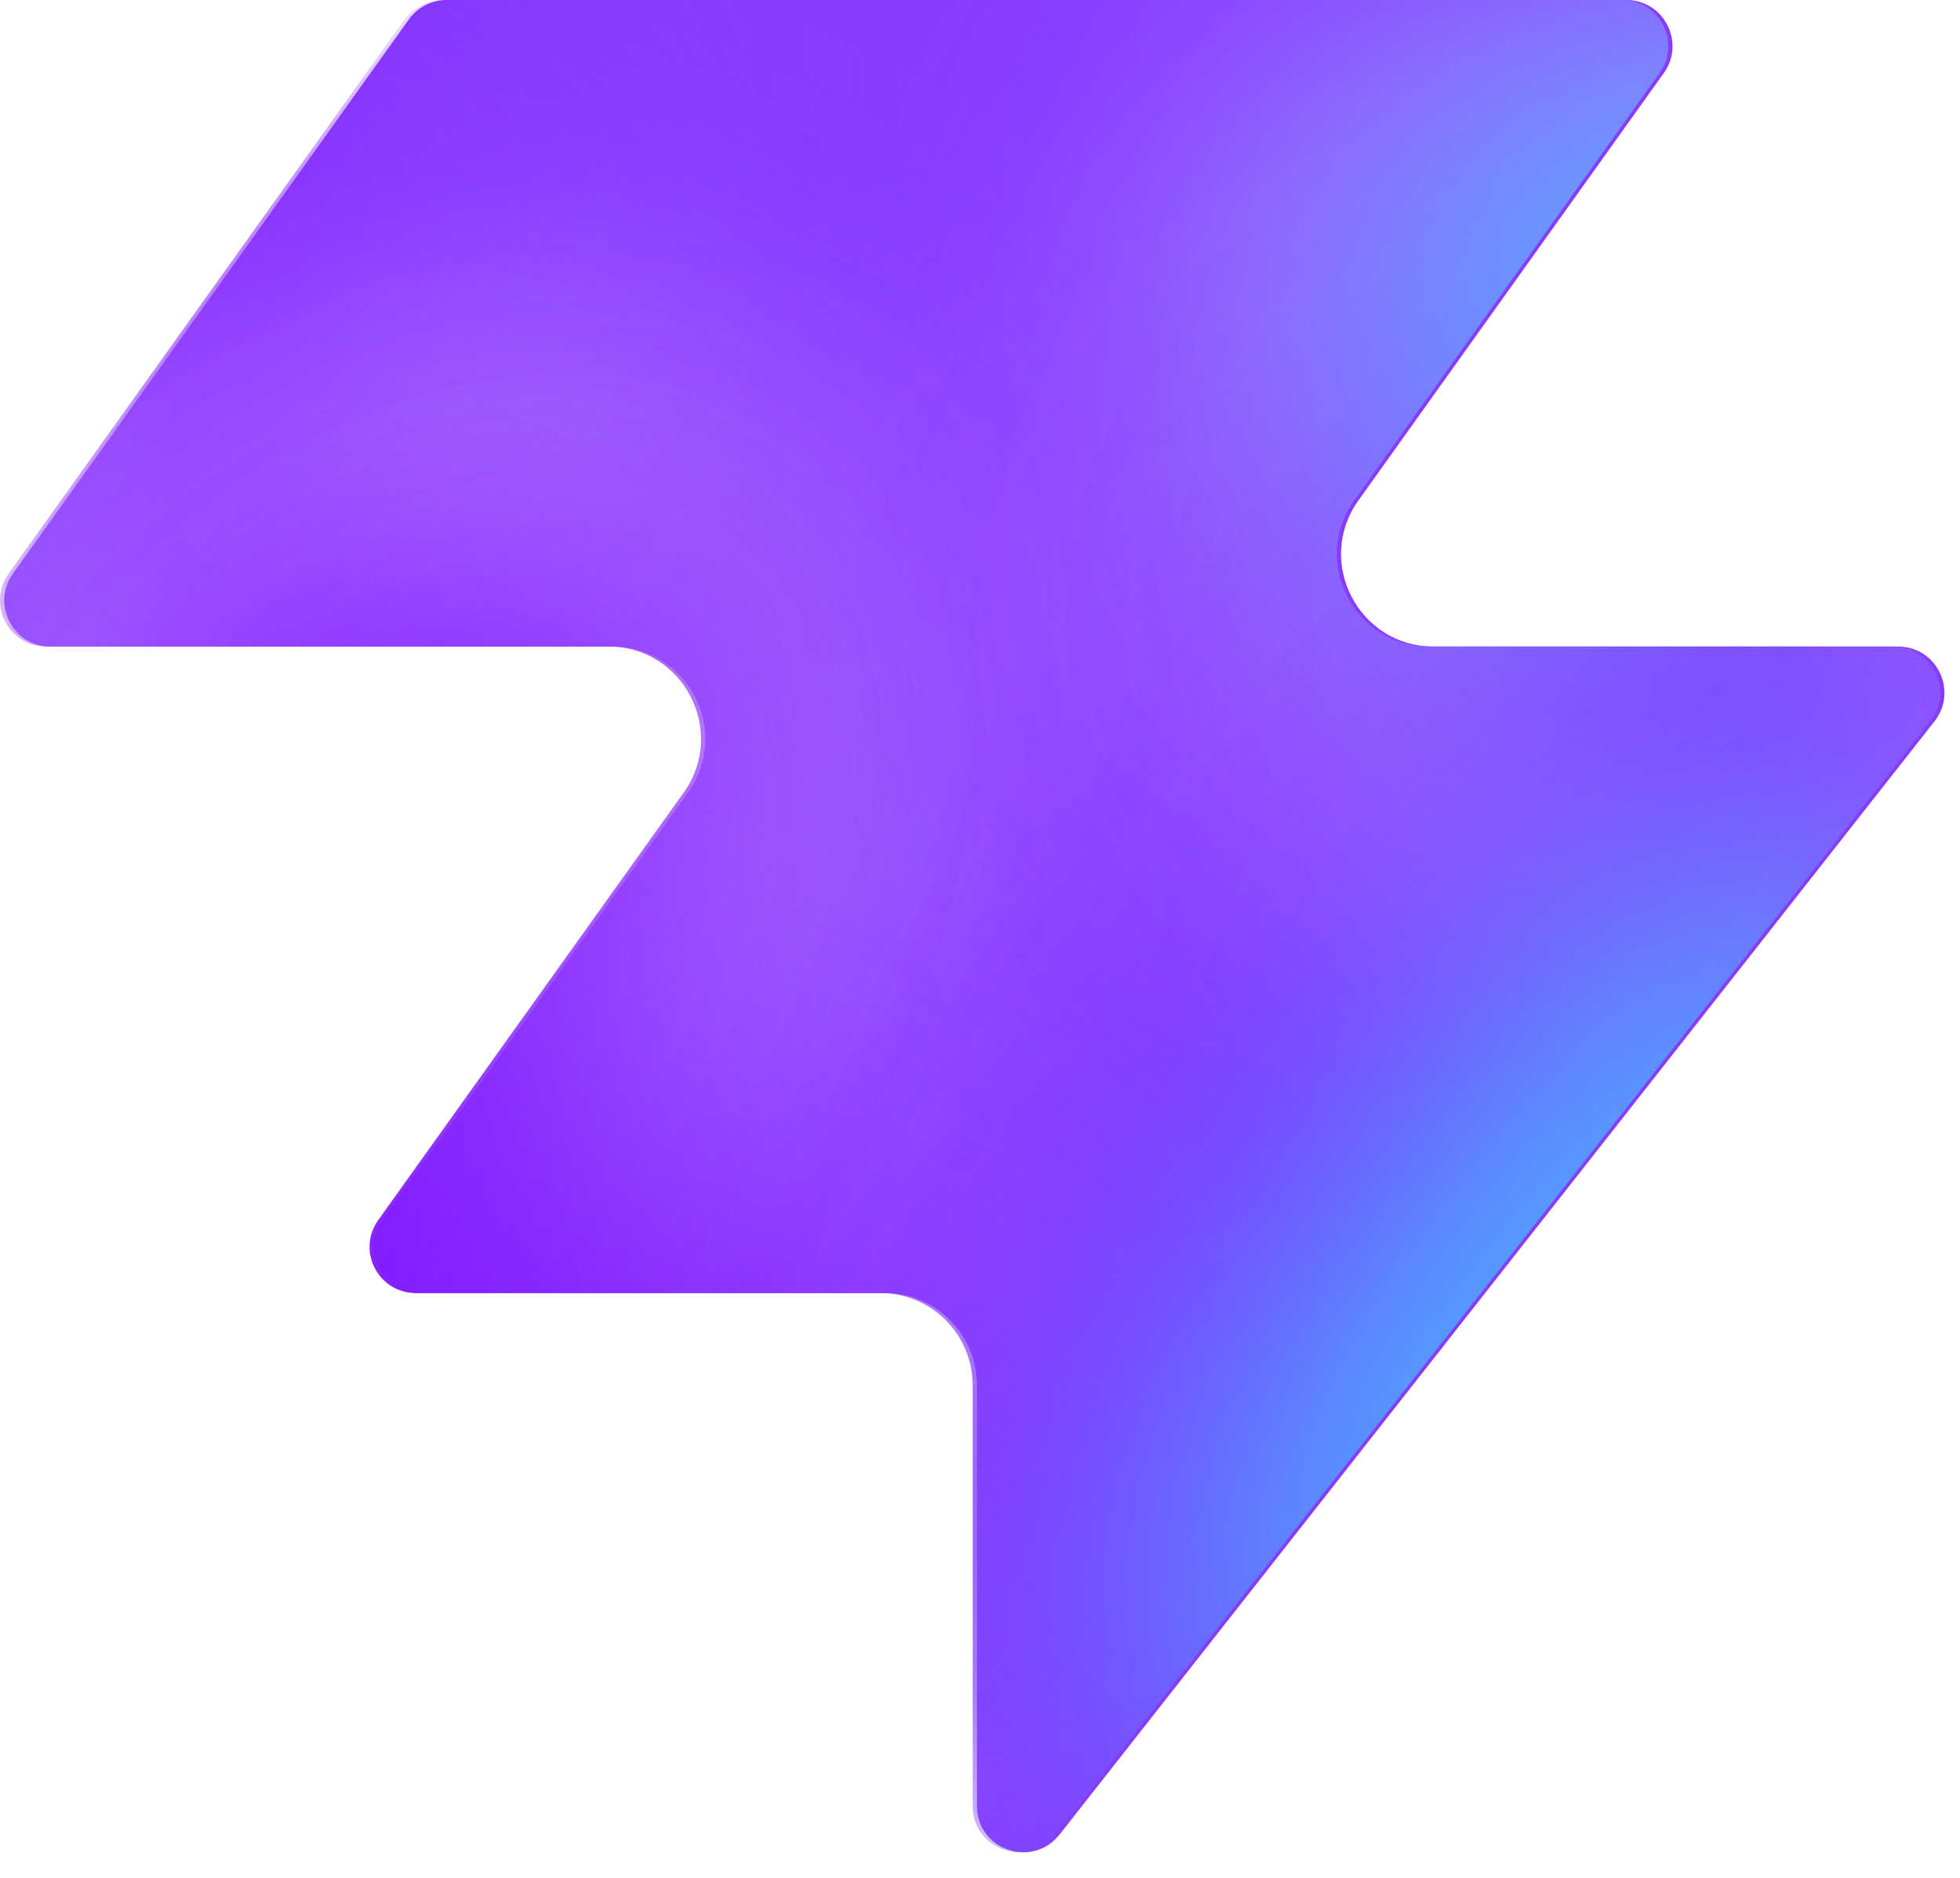
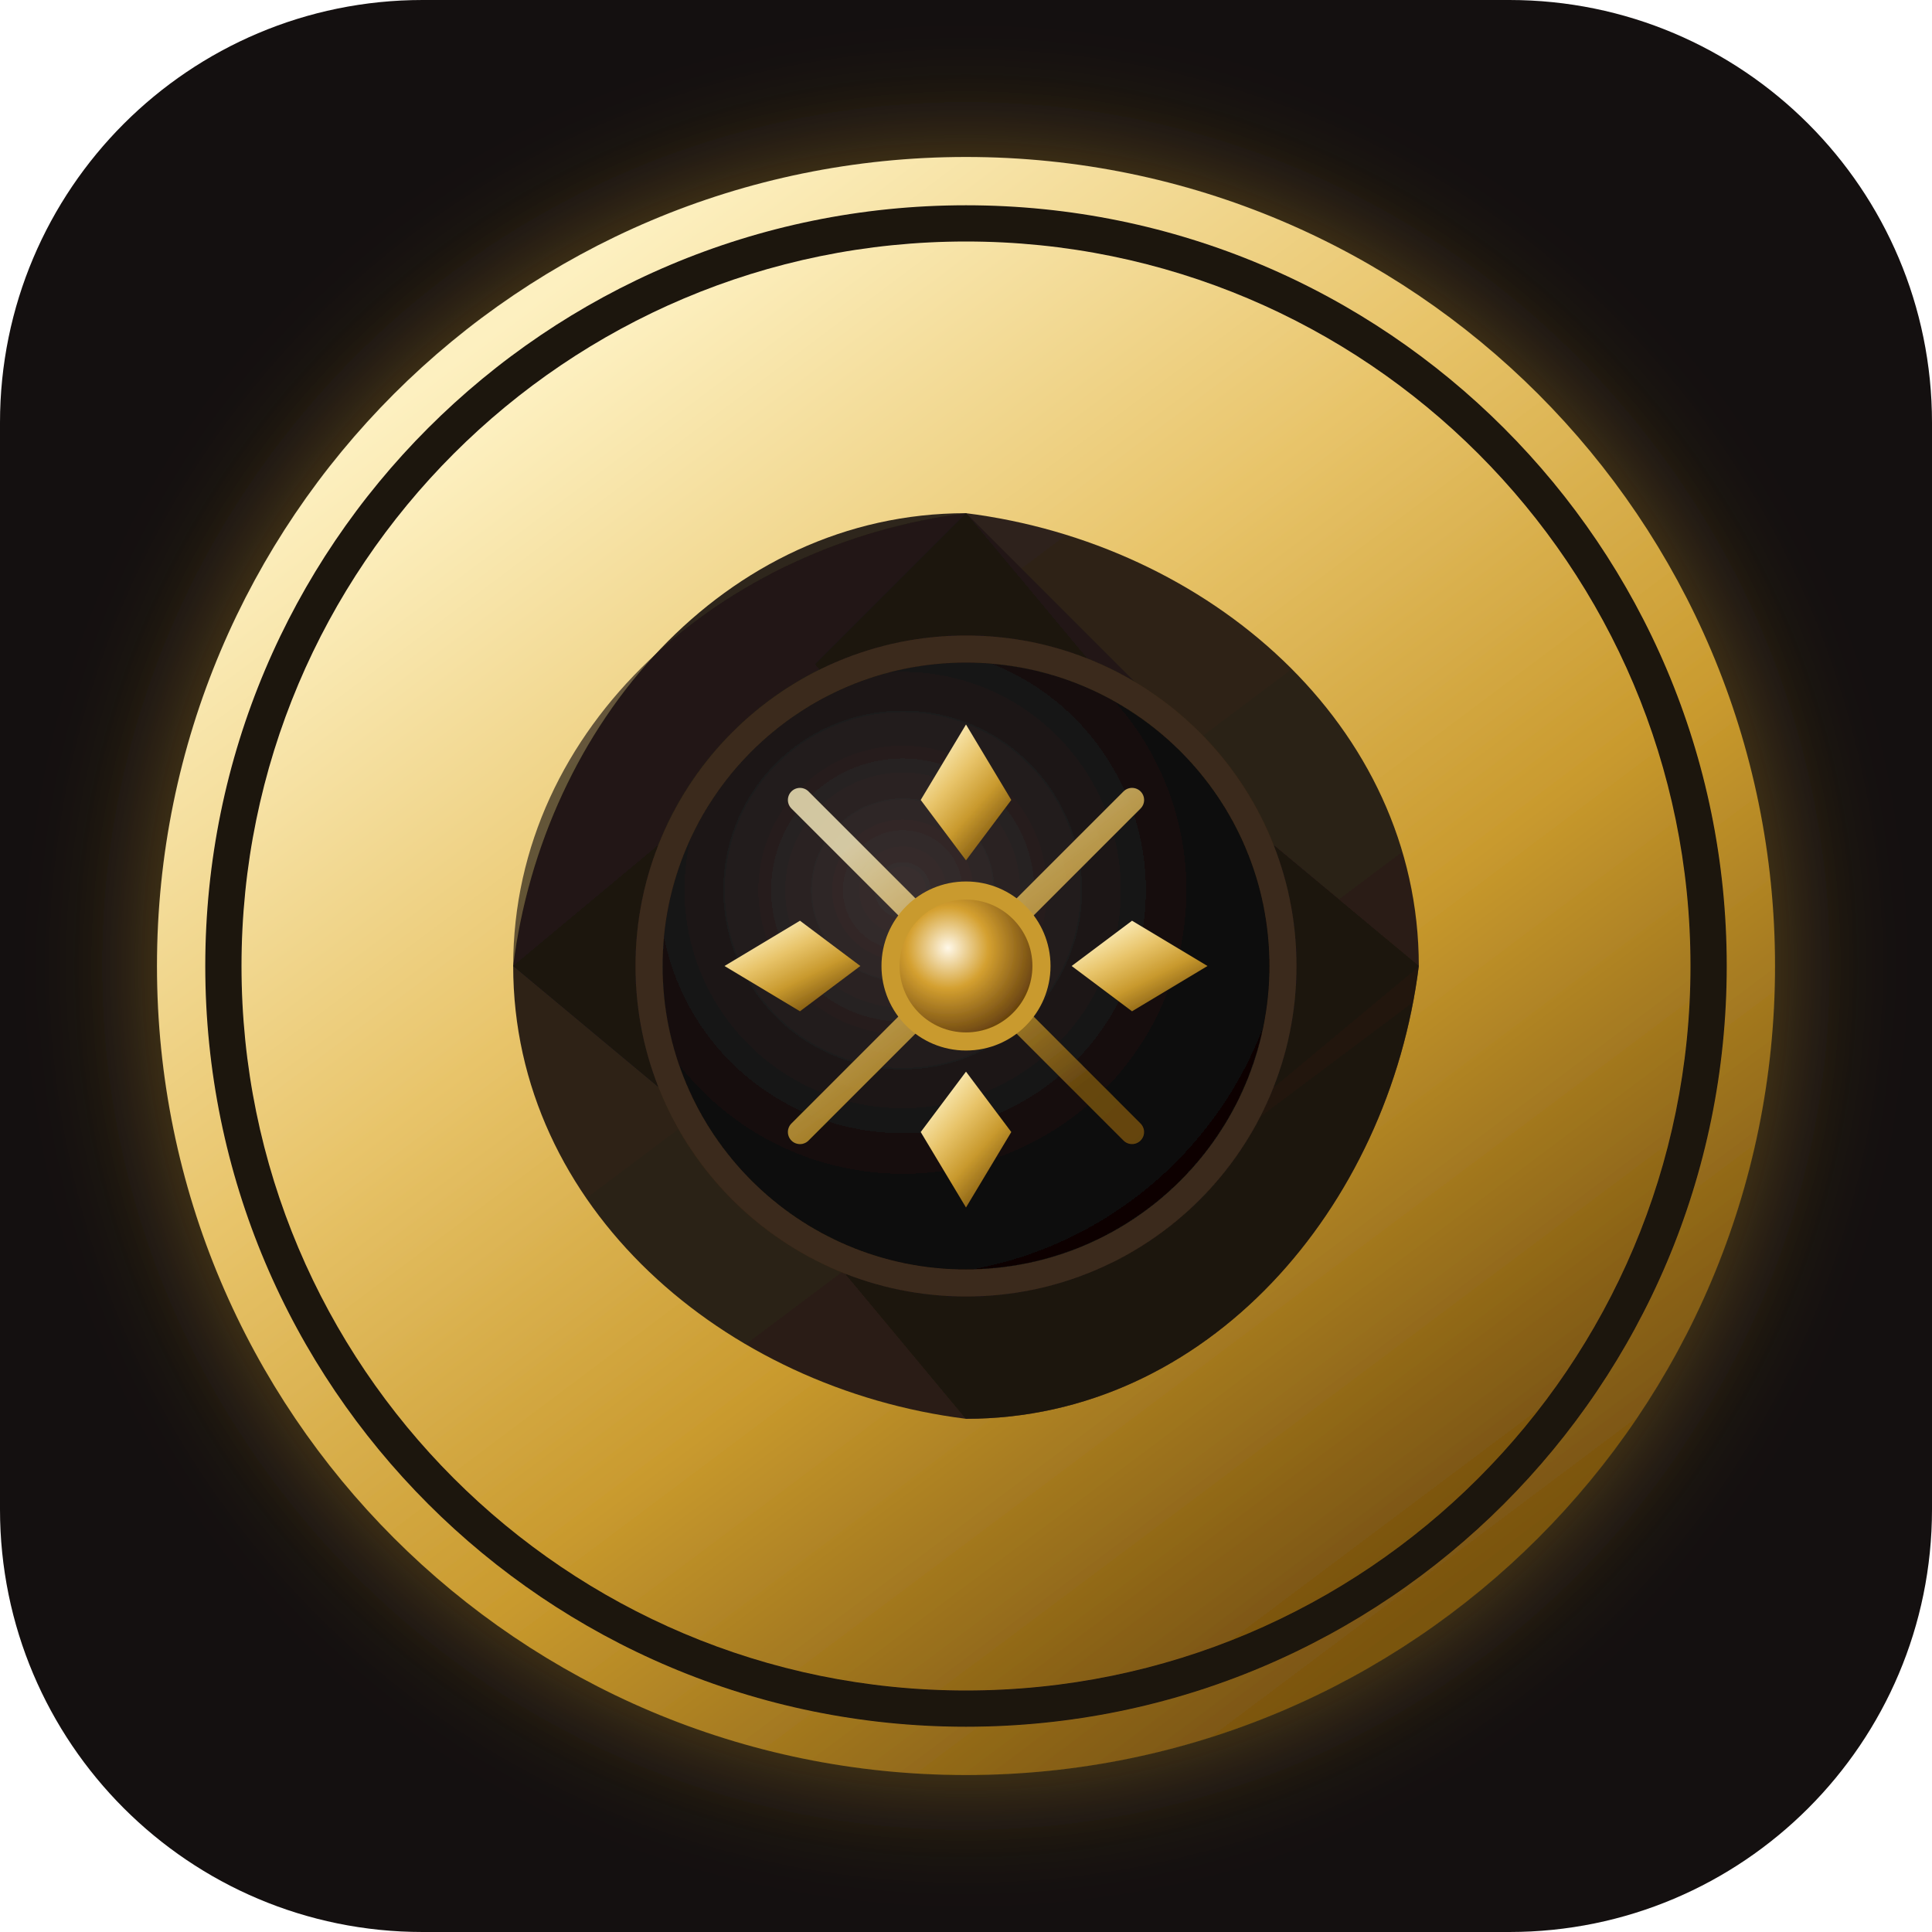
- <svg xmlns="http://www.w3.org/2000/svg" width="48" height="46" fill="none" viewBox="0 0 48 46">
-   <path fill="#863bff" d="M25.946 44.938c-.664.845-2.021.375-2.021-.698V33.937a2.26 2.26 0 0 0-2.262-2.262H10.287c-.92 0-1.456-1.04-.92-1.788l7.48-10.471c1.07-1.497 0-3.578-1.842-3.578H1.237c-.92 0-1.456-1.04-.92-1.788L10.013.474c.214-.297.556-.474.92-.474h28.894c.92 0 1.456 1.04.92 1.788l-7.48 10.471c-1.07 1.498 0 3.579 1.842 3.579h11.377c.943 0 1.473 1.088.89 1.83L25.947 44.94z" style="fill:#863bff;fill:color(display-p3 .525 .23 1);fill-opacity:1" />
-   <mask id="a" width="48" height="46" x="0" y="0" maskUnits="userSpaceOnUse" style="mask-type:alpha">
-     <path fill="#000" d="M25.842 44.938c-.664.844-2.021.375-2.021-.698V33.937a2.26 2.26 0 0 0-2.262-2.262H10.183c-.92 0-1.456-1.04-.92-1.788l7.48-10.471c1.07-1.498 0-3.579-1.842-3.579H1.133c-.92 0-1.456-1.04-.92-1.787L9.91.473c.214-.297.556-.474.92-.474h28.894c.92 0 1.456 1.04.92 1.788l-7.48 10.471c-1.07 1.498 0 3.578 1.842 3.578h11.377c.943 0 1.473 1.088.89 1.832L25.843 44.94z" style="fill:#000;fill-opacity:1" />
-   </mask>
-   <g mask="url(#a)">
-     <g filter="url(#b)">
-       <ellipse cx="5.508" cy="14.704" fill="#ede6ff" rx="5.508" ry="14.704" style="fill:#ede6ff;fill:color(display-p3 .927 .903 1);fill-opacity:1" transform="matrix(.00324 1 1 -.00324 -4.47 31.516)" />
-     </g>
-     <g filter="url(#c)">
-       <ellipse cx="10.399" cy="29.851" fill="#ede6ff" rx="10.399" ry="29.851" style="fill:#ede6ff;fill:color(display-p3 .927 .903 1);fill-opacity:1" transform="matrix(.00324 1 1 -.00324 -39.328 7.883)" />
-     </g>
-     <g filter="url(#d)">
-       <ellipse cx="5.508" cy="30.487" fill="#7e14ff" rx="5.508" ry="30.487" style="fill:#7e14ff;fill:color(display-p3 .492 .077 1);fill-opacity:1" transform="rotate(89.814 -25.913 -14.639)scale(1 -1)" />
-     </g>
-     <g filter="url(#e)">
-       <ellipse cx="5.508" cy="30.599" fill="#7e14ff" rx="5.508" ry="30.599" style="fill:#7e14ff;fill:color(display-p3 .492 .077 1);fill-opacity:1" transform="rotate(89.814 -32.644 -3.334)scale(1 -1)" />
-     </g>
-     <g filter="url(#f)">
-       <ellipse cx="5.508" cy="30.599" fill="#7e14ff" rx="5.508" ry="30.599" style="fill:#7e14ff;fill:color(display-p3 .492 .077 1);fill-opacity:1" transform="matrix(.00324 1 1 -.00324 -34.34 30.47)" />
-     </g>
-     <g filter="url(#g)">
-       <ellipse cx="14.072" cy="22.078" fill="#ede6ff" rx="14.072" ry="22.078" style="fill:#ede6ff;fill:color(display-p3 .927 .903 1);fill-opacity:1" transform="rotate(93.35 24.506 48.493)scale(-1 1)" />
-     </g>
-     <g filter="url(#h)">
-       <ellipse cx="3.47" cy="21.501" fill="#7e14ff" rx="3.47" ry="21.501" style="fill:#7e14ff;fill:color(display-p3 .492 .077 1);fill-opacity:1" transform="rotate(89.009 28.708 47.59)scale(-1 1)" />
-     </g>
-     <g filter="url(#i)">
-       <ellipse cx="3.47" cy="21.501" fill="#7e14ff" rx="3.47" ry="21.501" style="fill:#7e14ff;fill:color(display-p3 .492 .077 1);fill-opacity:1" transform="rotate(89.009 28.708 47.59)scale(-1 1)" />
-     </g>
-     <g filter="url(#j)">
-       <ellipse cx=".387" cy="8.972" fill="#7e14ff" rx="4.407" ry="29.108" style="fill:#7e14ff;fill:color(display-p3 .492 .077 1);fill-opacity:1" transform="rotate(39.51 .387 8.972)" />
-     </g>
-     <g filter="url(#k)">
-       <ellipse cx="47.523" cy="-6.092" fill="#7e14ff" rx="4.407" ry="29.108" style="fill:#7e14ff;fill:color(display-p3 .492 .077 1);fill-opacity:1" transform="rotate(37.892 47.523 -6.092)" />
-     </g>
-     <g filter="url(#l)">
-       <ellipse cx="41.412" cy="6.333" fill="#47bfff" rx="5.971" ry="9.665" style="fill:#47bfff;fill:color(display-p3 .28 .748 1);fill-opacity:1" transform="rotate(37.892 41.412 6.333)" />
-     </g>
-     <g filter="url(#m)">
-       <ellipse cx="-1.879" cy="38.332" fill="#7e14ff" rx="4.407" ry="29.108" style="fill:#7e14ff;fill:color(display-p3 .492 .077 1);fill-opacity:1" transform="rotate(37.892 -1.88 38.332)" />
-     </g>
-     <g filter="url(#n)">
-       <ellipse cx="-1.879" cy="38.332" fill="#7e14ff" rx="4.407" ry="29.108" style="fill:#7e14ff;fill:color(display-p3 .492 .077 1);fill-opacity:1" transform="rotate(37.892 -1.88 38.332)" />
-     </g>
-     <g filter="url(#o)">
-       <ellipse cx="35.651" cy="29.907" fill="#7e14ff" rx="4.407" ry="29.108" style="fill:#7e14ff;fill:color(display-p3 .492 .077 1);fill-opacity:1" transform="rotate(37.892 35.651 29.907)" />
-     </g>
-     <g filter="url(#p)">
-       <ellipse cx="38.418" cy="32.4" fill="#47bfff" rx="5.971" ry="15.297" style="fill:#47bfff;fill:color(display-p3 .28 .748 1);fill-opacity:1" transform="rotate(37.892 38.418 32.4)" />
-     </g>
-   </g>
+ <svg xmlns="http://www.w3.org/2000/svg" viewBox="0 0 64 64" fill="none">
  <defs>
-     <filter id="b" width="60.045" height="41.654" x="-19.77" y="16.149" color-interpolation-filters="sRGB" filterUnits="userSpaceOnUse">
-       <feFlood flood-opacity="0" result="BackgroundImageFix" />
-       <feBlend in="SourceGraphic" in2="BackgroundImageFix" result="shape" />
-       <feGaussianBlur result="effect1_foregroundBlur_2002_17158" stdDeviation="7.659" />
-     </filter>
-     <filter id="c" width="90.34" height="51.437" x="-54.613" y="-7.533" color-interpolation-filters="sRGB" filterUnits="userSpaceOnUse">
-       <feFlood flood-opacity="0" result="BackgroundImageFix" />
-       <feBlend in="SourceGraphic" in2="BackgroundImageFix" result="shape" />
-       <feGaussianBlur result="effect1_foregroundBlur_2002_17158" stdDeviation="7.659" />
-     </filter>
-     <filter id="d" width="79.355" height="29.4" x="-49.64" y="2.03" color-interpolation-filters="sRGB" filterUnits="userSpaceOnUse">
-       <feFlood flood-opacity="0" result="BackgroundImageFix" />
-       <feBlend in="SourceGraphic" in2="BackgroundImageFix" result="shape" />
-       <feGaussianBlur result="effect1_foregroundBlur_2002_17158" stdDeviation="4.596" />
-     </filter>
-     <filter id="e" width="79.579" height="29.4" x="-45.045" y="20.029" color-interpolation-filters="sRGB" filterUnits="userSpaceOnUse">
-       <feFlood flood-opacity="0" result="BackgroundImageFix" />
-       <feBlend in="SourceGraphic" in2="BackgroundImageFix" result="shape" />
-       <feGaussianBlur result="effect1_foregroundBlur_2002_17158" stdDeviation="4.596" />
-     </filter>
-     <filter id="f" width="79.579" height="29.4" x="-43.513" y="21.178" color-interpolation-filters="sRGB" filterUnits="userSpaceOnUse">
-       <feFlood flood-opacity="0" result="BackgroundImageFix" />
-       <feBlend in="SourceGraphic" in2="BackgroundImageFix" result="shape" />
-       <feGaussianBlur result="effect1_foregroundBlur_2002_17158" stdDeviation="4.596" />
-     </filter>
-     <filter id="g" width="74.749" height="58.852" x="15.756" y="-17.901" color-interpolation-filters="sRGB" filterUnits="userSpaceOnUse">
-       <feFlood flood-opacity="0" result="BackgroundImageFix" />
-       <feBlend in="SourceGraphic" in2="BackgroundImageFix" result="shape" />
-       <feGaussianBlur result="effect1_foregroundBlur_2002_17158" stdDeviation="7.659" />
-     </filter>
-     <filter id="h" width="61.377" height="25.362" x="23.548" y="2.284" color-interpolation-filters="sRGB" filterUnits="userSpaceOnUse">
-       <feFlood flood-opacity="0" result="BackgroundImageFix" />
-       <feBlend in="SourceGraphic" in2="BackgroundImageFix" result="shape" />
-       <feGaussianBlur result="effect1_foregroundBlur_2002_17158" stdDeviation="4.596" />
-     </filter>
-     <filter id="i" width="61.377" height="25.362" x="23.548" y="2.284" color-interpolation-filters="sRGB" filterUnits="userSpaceOnUse">
-       <feFlood flood-opacity="0" result="BackgroundImageFix" />
-       <feBlend in="SourceGraphic" in2="BackgroundImageFix" result="shape" />
-       <feGaussianBlur result="effect1_foregroundBlur_2002_17158" stdDeviation="4.596" />
-     </filter>
-     <filter id="j" width="56.045" height="63.649" x="-27.636" y="-22.853" color-interpolation-filters="sRGB" filterUnits="userSpaceOnUse">
-       <feFlood flood-opacity="0" result="BackgroundImageFix" />
-       <feBlend in="SourceGraphic" in2="BackgroundImageFix" result="shape" />
-       <feGaussianBlur result="effect1_foregroundBlur_2002_17158" stdDeviation="4.596" />
-     </filter>
-     <filter id="k" width="54.814" height="64.646" x="20.116" y="-38.415" color-interpolation-filters="sRGB" filterUnits="userSpaceOnUse">
-       <feFlood flood-opacity="0" result="BackgroundImageFix" />
-       <feBlend in="SourceGraphic" in2="BackgroundImageFix" result="shape" />
-       <feGaussianBlur result="effect1_foregroundBlur_2002_17158" stdDeviation="4.596" />
-     </filter>
-     <filter id="l" width="33.541" height="35.313" x="24.641" y="-11.323" color-interpolation-filters="sRGB" filterUnits="userSpaceOnUse">
-       <feFlood flood-opacity="0" result="BackgroundImageFix" />
-       <feBlend in="SourceGraphic" in2="BackgroundImageFix" result="shape" />
-       <feGaussianBlur result="effect1_foregroundBlur_2002_17158" stdDeviation="4.596" />
-     </filter>
-     <filter id="m" width="54.814" height="64.646" x="-29.286" y="6.009" color-interpolation-filters="sRGB" filterUnits="userSpaceOnUse">
-       <feFlood flood-opacity="0" result="BackgroundImageFix" />
-       <feBlend in="SourceGraphic" in2="BackgroundImageFix" result="shape" />
-       <feGaussianBlur result="effect1_foregroundBlur_2002_17158" stdDeviation="4.596" />
-     </filter>
-     <filter id="n" width="54.814" height="64.646" x="-29.286" y="6.009" color-interpolation-filters="sRGB" filterUnits="userSpaceOnUse">
-       <feFlood flood-opacity="0" result="BackgroundImageFix" />
-       <feBlend in="SourceGraphic" in2="BackgroundImageFix" result="shape" />
-       <feGaussianBlur result="effect1_foregroundBlur_2002_17158" stdDeviation="4.596" />
-     </filter>
-     <filter id="o" width="54.814" height="64.646" x="8.244" y="-2.416" color-interpolation-filters="sRGB" filterUnits="userSpaceOnUse">
-       <feFlood flood-opacity="0" result="BackgroundImageFix" />
-       <feBlend in="SourceGraphic" in2="BackgroundImageFix" result="shape" />
-       <feGaussianBlur result="effect1_foregroundBlur_2002_17158" stdDeviation="4.596" />
-     </filter>
-     <filter id="p" width="39.409" height="43.623" x="18.713" y="10.588" color-interpolation-filters="sRGB" filterUnits="userSpaceOnUse">
-       <feFlood flood-opacity="0" result="BackgroundImageFix" />
-       <feBlend in="SourceGraphic" in2="BackgroundImageFix" result="shape" />
-       <feGaussianBlur result="effect1_foregroundBlur_2002_17158" stdDeviation="4.596" />
+     <linearGradient id="fv-gold" x1="20%" y1="10%" x2="80%" y2="90%">
+       <stop offset="0%" stop-color="#FDF0C0" />
+       <stop offset="35%" stop-color="#E8C46A" />
+       <stop offset="65%" stop-color="#C99A2E" />
+       <stop offset="100%" stop-color="#7A5410" />
+     </linearGradient>
+     <radialGradient id="fv-lens" cx="40%" cy="38%" r="62%">
+       <stop offset="0%" stop-color="#3A3030" />
+       <stop offset="65%" stop-color="#141010" />
+       <stop offset="100%" stop-color="#080606" />
+     </radialGradient>
+     <radialGradient id="fv-hub" cx="38%" cy="38%" r="60%">
+       <stop offset="0%" stop-color="#FFF8E8" />
+       <stop offset="45%" stop-color="#D4A030" />
+       <stop offset="100%" stop-color="#6B4510" />
+     </radialGradient>
+     <filter id="fv-glow">
+       <feDropShadow dx="0" dy="0" stdDeviation="2" flood-color="#D4A030" flood-opacity="0.4" />
    </filter>
  </defs>
+   <rect width="64" height="64" rx="14" fill="#141010" />
+   <g filter="url(#fv-glow)" transform="translate(32,32)">
+     <circle r="26" stroke="url(#fv-gold)" stroke-width="1.6" fill="#1A1210" />
+     <circle r="24" fill="url(#fv-gold)" />
+     <path d="M0,-15 C8,-14 15,-8 15,0 L9,5 C4,1 -1,-5 -5,-10 Z" fill="#1A1210" opacity="0.9" />
+     <path d="M15,0 C14,8 8,15 0,15 L-5,9 C1,5 6,0 9,-5 Z" fill="#1A1210" opacity="0.9" />
+     <path d="M0,15 C-8,14 -15,8 -15,0 L-9,-5 C-4,-1 1,5 5,10 Z" fill="#1A1210" opacity="0.9" />
+     <path d="M-15,0 C-14,-8 -8,-15 0,-15 L5,-9 C-1,-5 -6,0 -9,5 Z" fill="#1A1210" opacity="0.9" />
+     <path d="M0,-15 C-8,-14 -15,-8 -15,0 L-9,5 C-4,1 2,-4 6,-9 Z" fill="#1A1210" opacity="0.65" />
+     <path d="M15,0 C14,8 8,15 0,15 L5,8 C1,4 -4,-1 -9,-6 Z" fill="#1A1210" opacity="0.65" />
+     <circle r="10.5" fill="url(#fv-lens)" stroke="#3A2A1A" stroke-width="0.9" />
+     <line x1="0" y1="-8" x2="0" y2="8" stroke="url(#fv-gold)" stroke-width="1.1" stroke-linecap="round" />
+     <line x1="-8" y1="0" x2="8" y2="0" stroke="url(#fv-gold)" stroke-width="1.1" stroke-linecap="round" />
+     <line x1="-5.5" y1="-5.5" x2="5.5" y2="5.5" stroke="url(#fv-gold)" stroke-width="0.8" stroke-linecap="round" opacity="0.8" />
+     <line x1="5.5" y1="-5.5" x2="-5.5" y2="5.5" stroke="url(#fv-gold)" stroke-width="0.8" stroke-linecap="round" opacity="0.8" />
+     <polygon points="0,-8 1.5,-5.5 0,-3.5 -1.5,-5.5" fill="url(#fv-gold)" />
+     <polygon points="8,0 5.5,1.5 3.5,0 5.5,-1.5" fill="url(#fv-gold)" />
+     <polygon points="0,8 1.5,5.5 0,3.5 -1.5,5.5" fill="url(#fv-gold)" />
+     <polygon points="-8,0 -5.5,1.5 -3.5,0 -5.5,-1.5" fill="url(#fv-gold)" />
+     <circle r="2.5" fill="url(#fv-hub)" stroke="#C99A2E" stroke-width="0.6" />
+   </g>
</svg>
